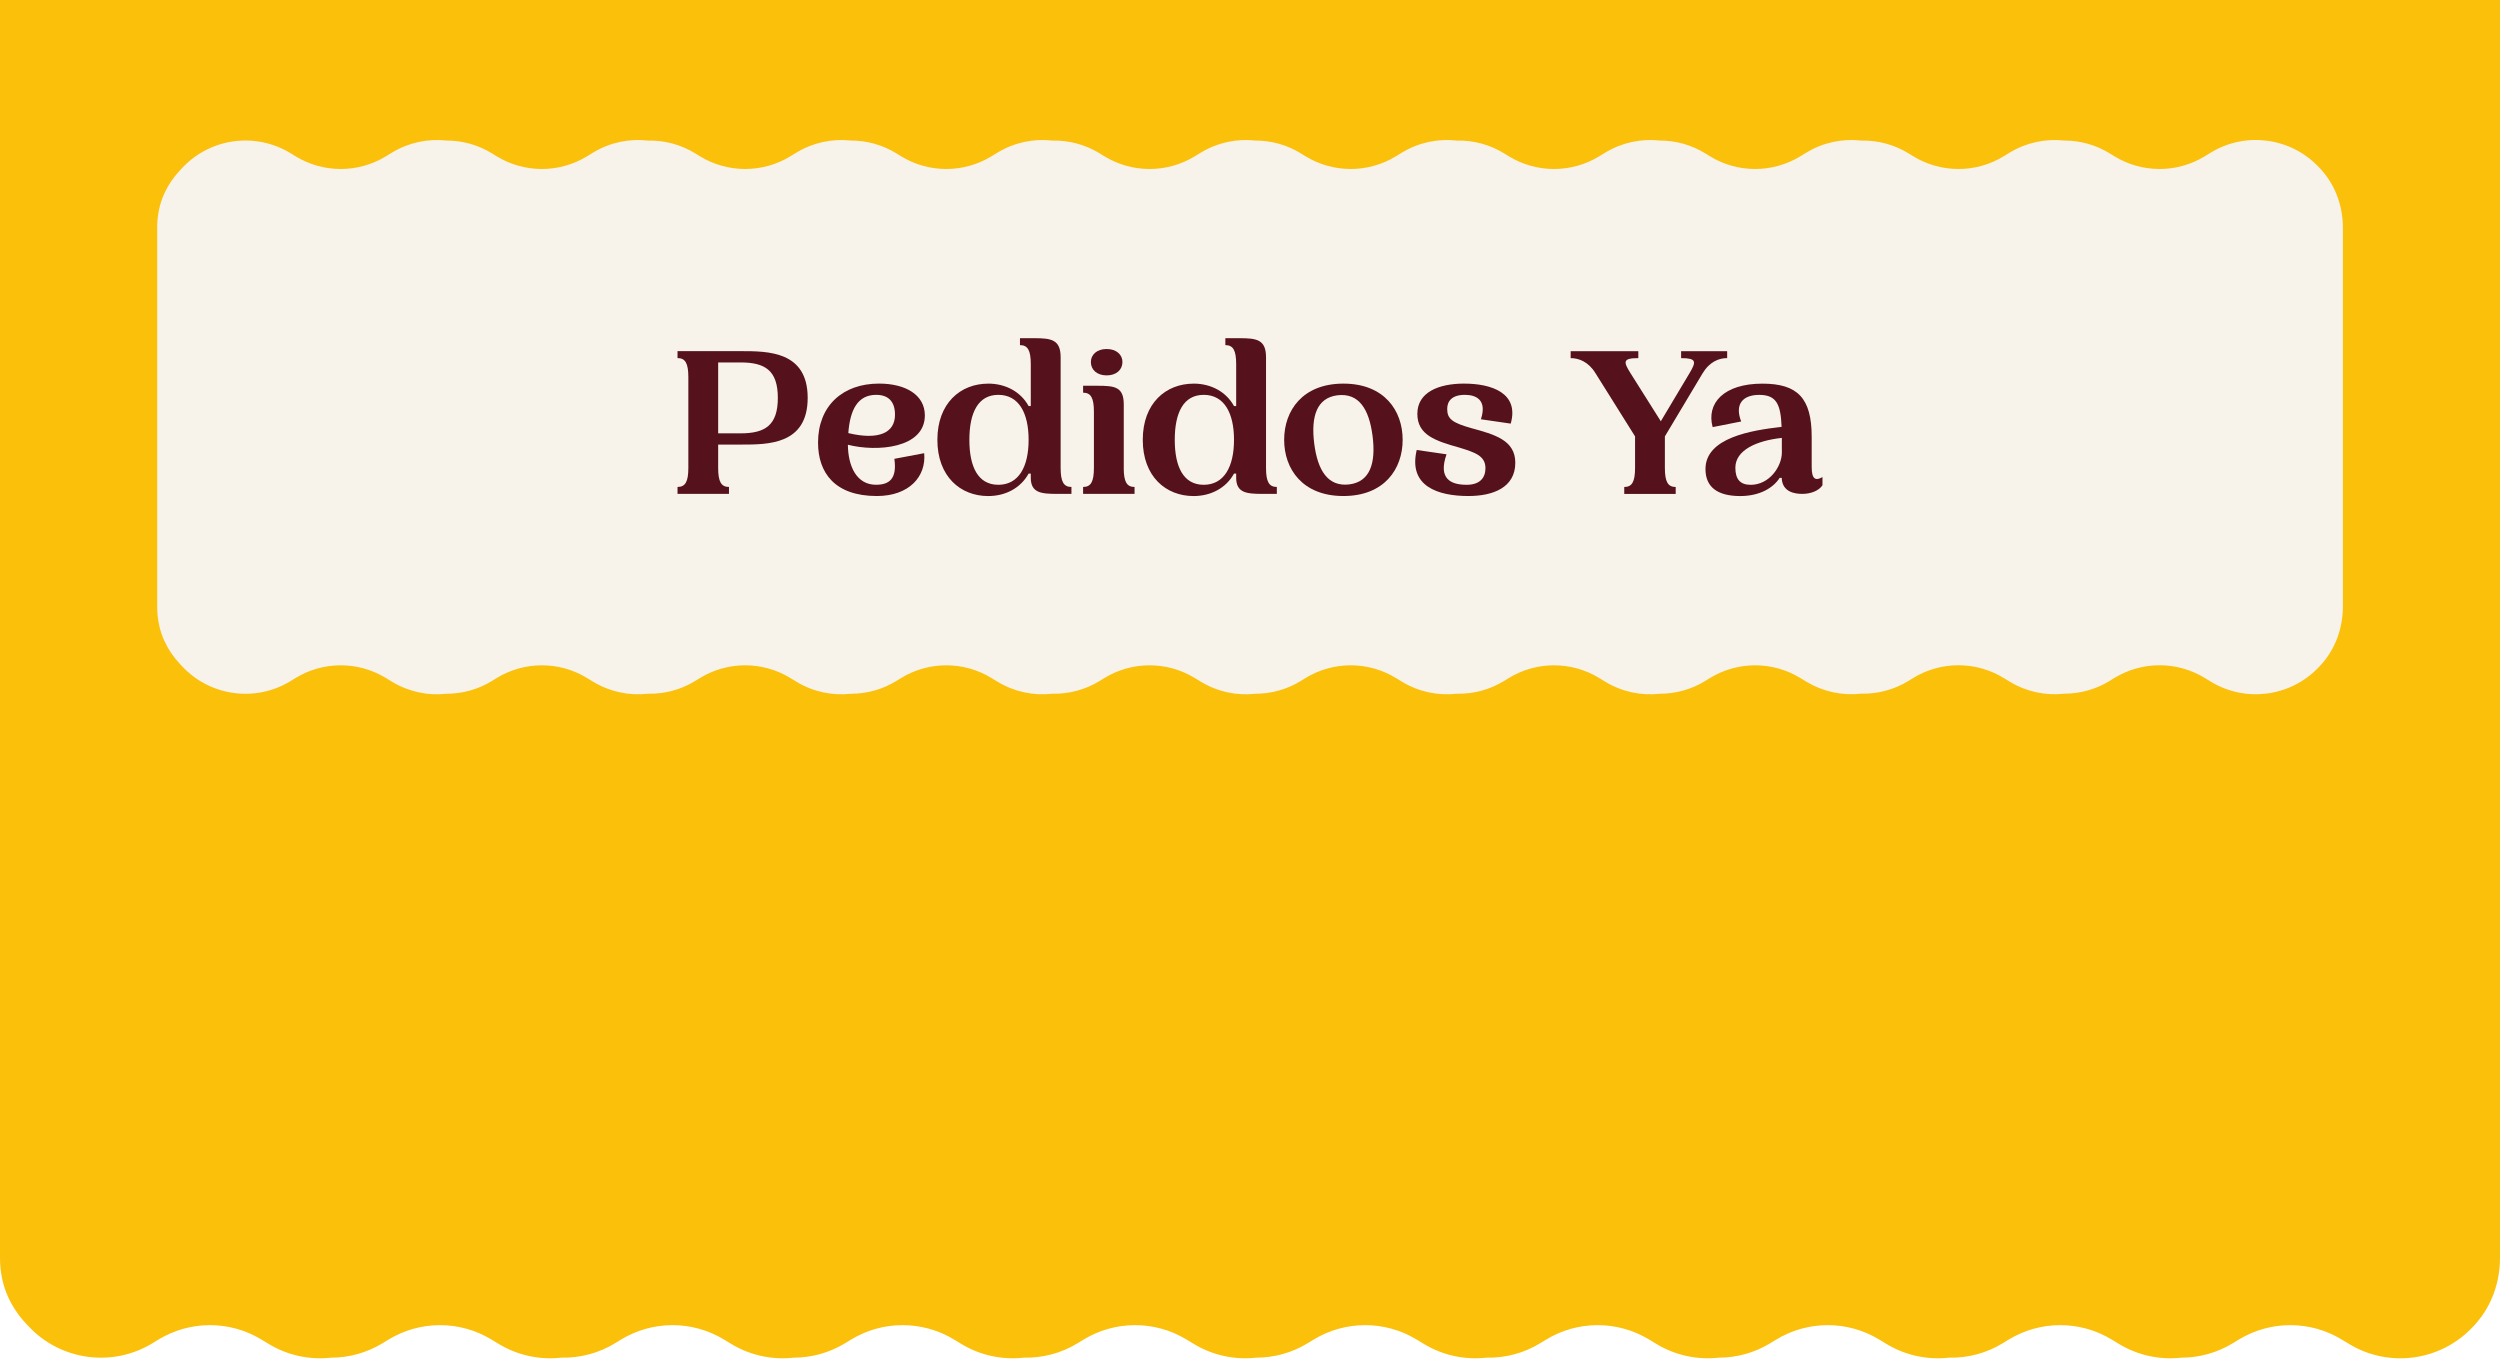
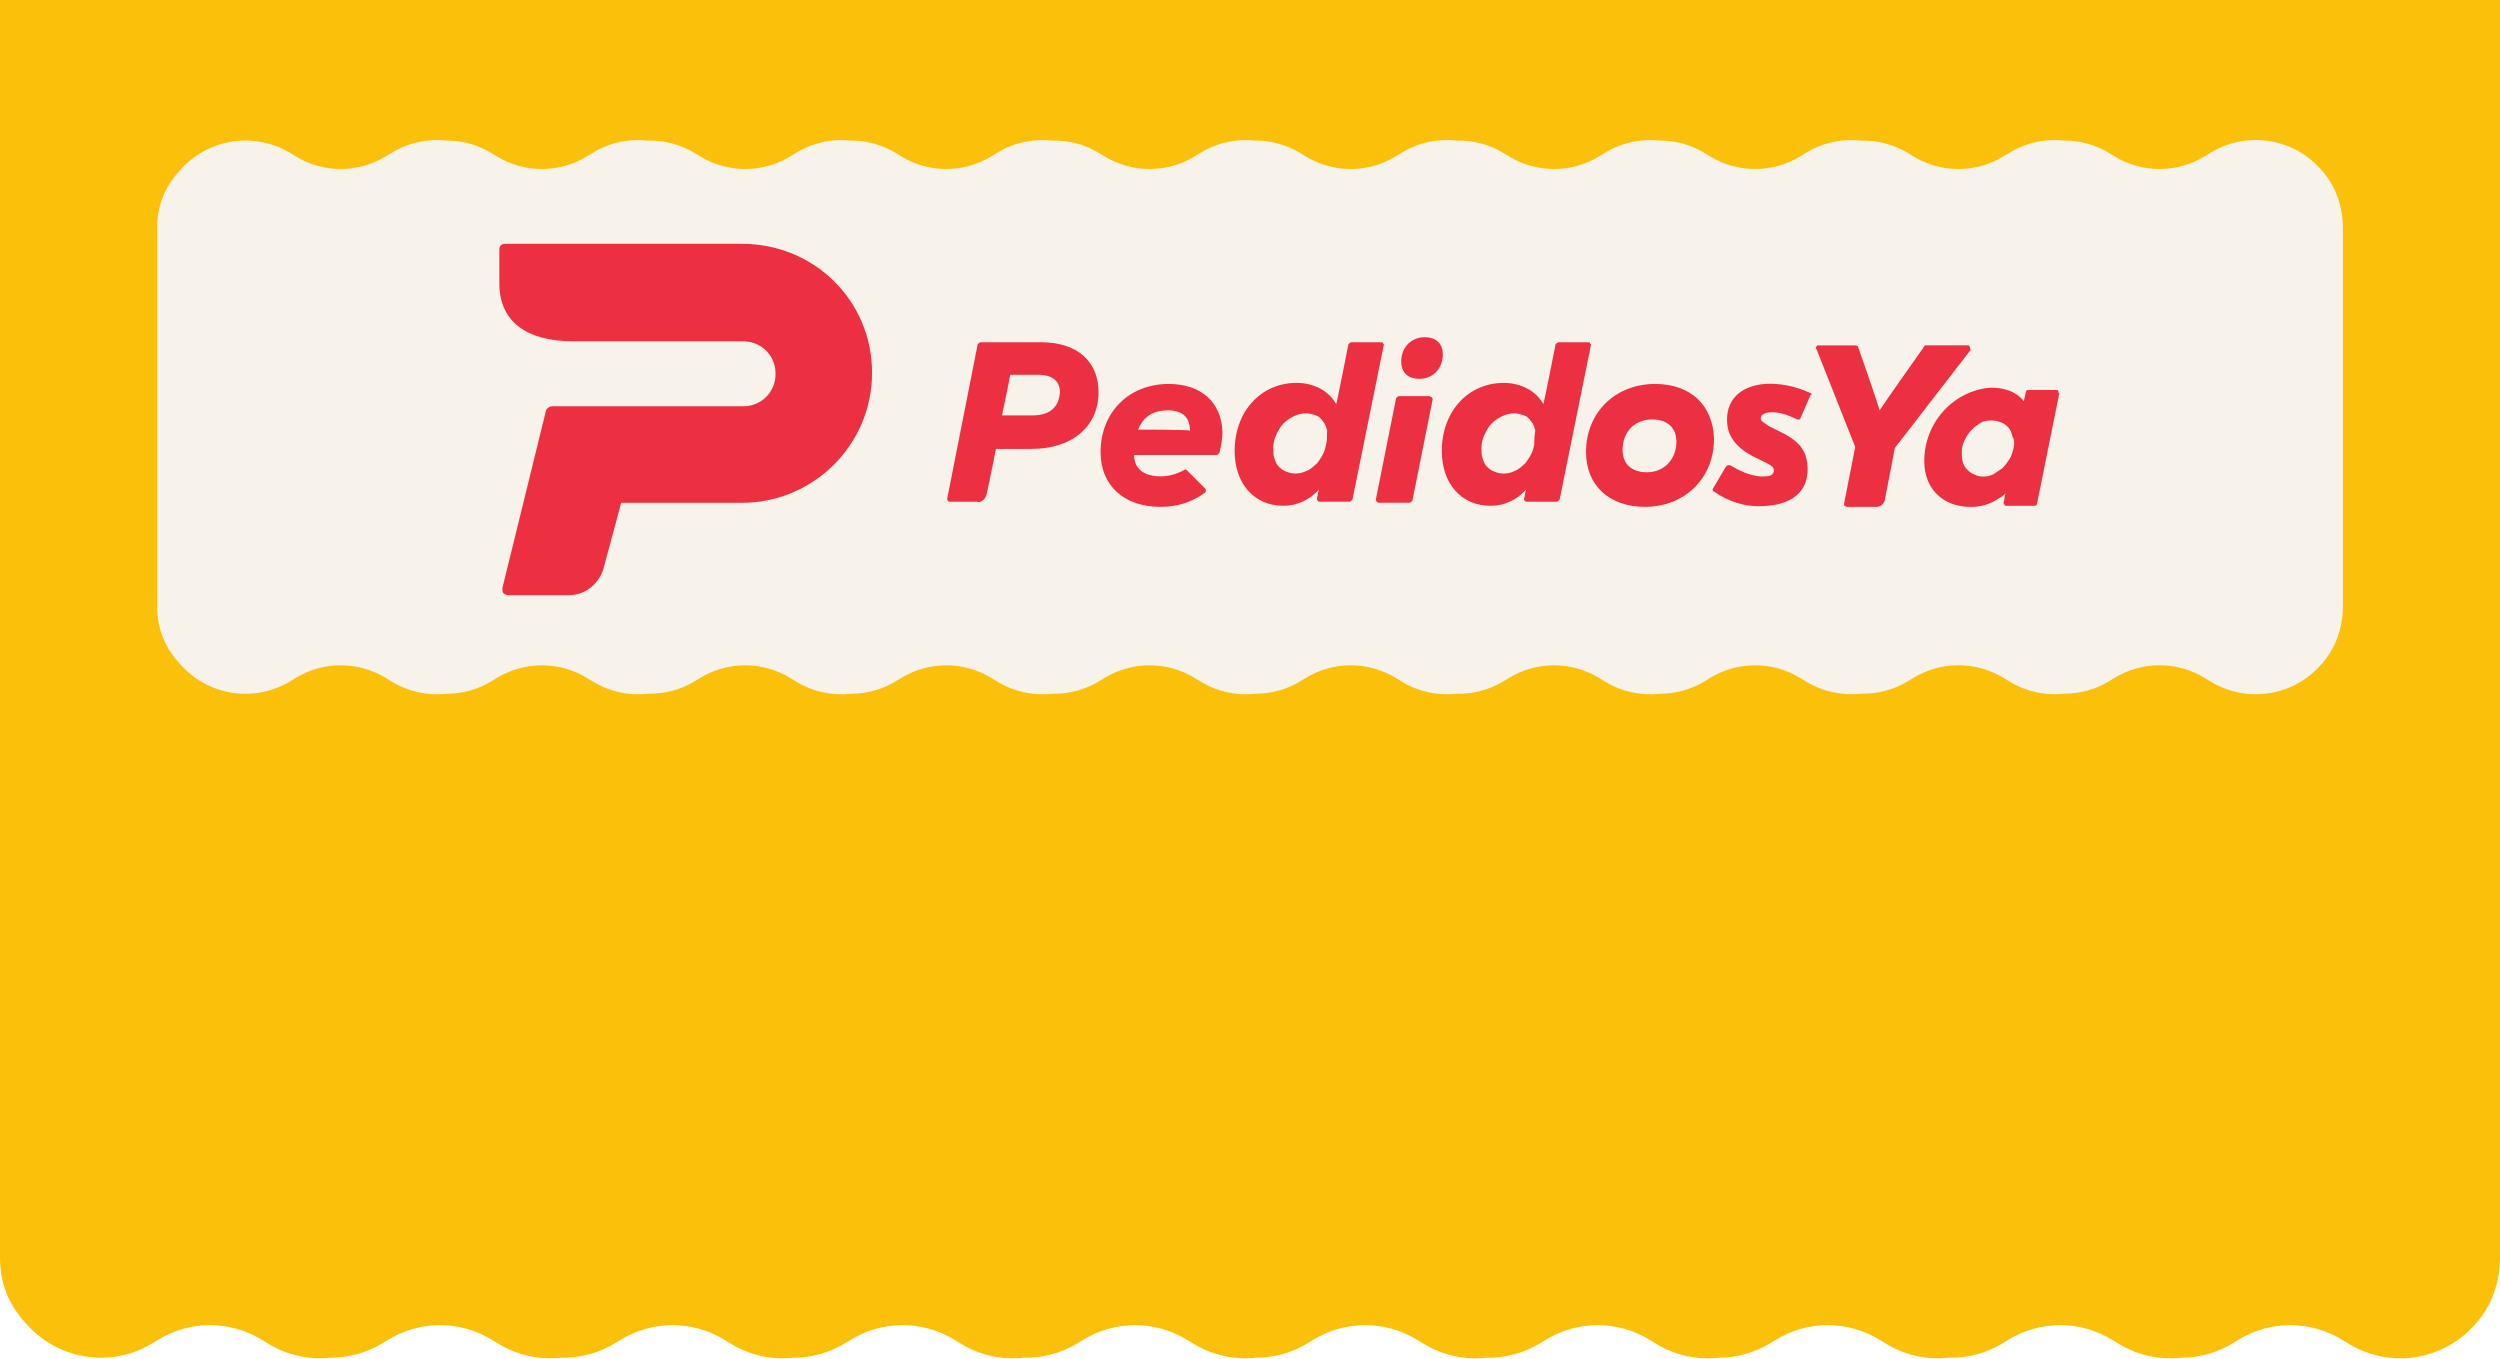
<svg xmlns="http://www.w3.org/2000/svg" id="Capa_2" data-name="Capa 2" viewBox="0 0 830 450.95">
  <defs>
    <style>
      .cls-1 {
        fill: #fbc009;
      }

      .cls-2 {
        fill: #f7f2ea;
      }

      .cls-3 {
-         fill: #55121c;
+         fill: #ed2f42;
      }
    </style>
  </defs>
  <g id="Capa_1-2" data-name="Capa 1">
    <g>
-       <path class="cls-1" d="M0,0V417.63c0,4.53,.86,9.05,2.78,13.16,1.43,3.07,3.36,5.97,5.8,8.58l.93,.99c10.69,11.39,27.94,13.7,41.25,5.51l1.71-1.05c10.51-6.46,23.76-6.5,34.32-.1l2.4,1.46c6.39,3.87,13.66,5.34,20.68,4.57,5.93,0,11.92-1.59,17.27-4.88l1.71-1.05c10.51-6.46,23.76-6.5,34.31-.1l2.41,1.46c6.42,3.89,13.73,5.35,20.78,4.56,6.17,.14,12.42-1.44,17.98-4.87l1.71-1.05c10.52-6.46,23.77-6.5,34.32-.1l2.4,1.46c6.39,3.87,13.66,5.34,20.68,4.57,5.94,0,11.92-1.59,17.27-4.88l1.71-1.05c10.51-6.46,23.76-6.5,34.32-.1l2.4,1.46c6.42,3.89,13.73,5.35,20.78,4.56,6.17,.14,12.42-1.44,17.99-4.87l1.7-1.05c10.52-6.46,23.77-6.5,34.32-.1l2.41,1.46c6.38,3.87,13.66,5.34,20.67,4.57,5.94,0,11.93-1.59,17.27-4.88l1.71-1.05c10.52-6.46,23.77-6.5,34.32-.1l2.41,1.46c6.41,3.89,13.73,5.35,20.77,4.56,6.18,.14,12.43-1.44,17.99-4.87l1.71-1.05c10.51-6.46,23.76-6.5,34.32-.1l2.4,1.46c6.39,3.87,13.66,5.34,20.67,4.57,5.94,0,11.93-1.59,17.28-4.88l1.71-1.05c10.51-6.46,23.76-6.5,34.31-.1l2.41,1.46c6.42,3.89,13.73,5.35,20.78,4.56,6.17,.14,12.42-1.44,17.98-4.87l1.71-1.05c10.52-6.46,23.76-6.5,34.32-.1l2.4,1.46c6.39,3.87,13.66,5.34,20.68,4.57,5.94,0,11.92-1.59,17.27-4.88l1.71-1.05c10.51-6.46,23.76-6.5,34.32-.1l2.4,1.46c13.24,8.03,30.3,5.75,40.95-5.48l.39-.41c.29-.3,.57-.61,.84-.92,5.25-5.97,7.96-13.76,7.96-21.71V0H0Z" />
      <g>
+         <path class="cls-1" d="M0,0V417.63c0,4.53,.86,9.05,2.78,13.16,1.43,3.07,3.36,5.97,5.8,8.58l.93,.99c10.69,11.39,27.94,13.7,41.25,5.51l1.71-1.05c10.51-6.46,23.76-6.5,34.32-.1l2.4,1.46c6.39,3.87,13.66,5.34,20.68,4.57,5.93,0,11.92-1.59,17.27-4.88l1.71-1.05c10.51-6.46,23.76-6.5,34.31-.1l2.41,1.46c6.42,3.89,13.73,5.35,20.78,4.56,6.17,.14,12.42-1.44,17.98-4.87l1.71-1.05c10.52-6.46,23.77-6.5,34.32-.1l2.4,1.46c6.39,3.87,13.66,5.34,20.68,4.57,5.94,0,11.92-1.59,17.27-4.88l1.71-1.05c10.51-6.46,23.76-6.5,34.32-.1l2.4,1.46c6.42,3.89,13.73,5.35,20.78,4.56,6.17,.14,12.42-1.44,17.99-4.87l1.7-1.05c10.52-6.46,23.77-6.5,34.32-.1l2.41,1.46c6.38,3.87,13.66,5.34,20.67,4.57,5.94,0,11.93-1.59,17.27-4.88l1.71-1.05c10.52-6.46,23.77-6.5,34.32-.1l2.41,1.46c6.41,3.89,13.73,5.35,20.77,4.56,6.18,.14,12.43-1.44,17.99-4.87l1.71-1.05c10.51-6.46,23.76-6.5,34.32-.1l2.4,1.46c6.39,3.87,13.66,5.34,20.67,4.57,5.94,0,11.93-1.59,17.28-4.88l1.71-1.05c10.51-6.46,23.76-6.5,34.31-.1l2.41,1.46c6.42,3.89,13.73,5.35,20.78,4.56,6.17,.14,12.42-1.44,17.98-4.87l1.71-1.05c10.52-6.46,23.76-6.5,34.32-.1l2.4,1.46c6.39,3.87,13.66,5.34,20.68,4.57,5.94,0,11.92-1.59,17.27-4.88l1.71-1.05c10.51-6.46,23.76-6.5,34.32-.1l2.4,1.46c13.24,8.03,30.3,5.75,40.95-5.48l.39-.41c.29-.3,.57-.61,.84-.92,5.25-5.97,7.96-13.76,7.96-21.71V0H0Z" />
        <path class="cls-2" d="M599.74,226.32c5.61,3.4,12.01,4.68,18.17,3.98,5.4,.12,10.86-1.26,15.73-4.25l1.49-.92c9.19-5.65,20.78-5.69,30.01-.09l2.1,1.28c5.58,3.39,11.94,4.67,18.08,3.99,5.19,0,10.43-1.38,15.1-4.26l1.49-.92c9.19-5.65,20.78-5.69,30-.09l2.1,1.28c11.57,7.02,26.49,5.02,35.8-4.79l.34-.36c.25-.26,.49-.53,.73-.8,4.59-5.22,6.96-12.03,6.96-18.98V75.58c0-6.95-2.37-13.76-6.96-18.98-.24-.27-.48-.54-.73-.8l-.34-.36c-9.31-9.81-24.23-11.81-35.8-4.79l-2.1,1.28c-9.23,5.6-20.81,5.56-30-.09l-1.49-.92c-4.68-2.88-9.91-4.27-15.1-4.26-6.13-.67-12.49,.61-18.08,3.99l-2.1,1.28c-9.23,5.6-20.81,5.56-30.01-.09l-1.49-.92c-4.86-2.99-10.33-4.37-15.73-4.25-6.16-.7-12.56,.58-18.17,3.98l-2.1,1.28c-9.23,5.6-20.81,5.56-30-.09l-1.49-.92c-4.68-2.88-9.91-4.27-15.1-4.26-6.13-.67-12.49,.61-18.08,3.99l-2.1,1.28c-9.23,5.6-20.81,5.56-30.01-.09l-1.49-.92c-4.86-2.99-10.33-4.37-15.73-4.25-6.16-.7-12.56,.58-18.17,3.98l-2.1,1.28c-9.23,5.6-20.81,5.56-30-.09l-1.49-.92c-4.68-2.88-9.91-4.27-15.1-4.26-6.13-.67-12.49,.61-18.08,3.99l-2.1,1.28c-9.23,5.6-20.81,5.56-30.01-.09l-1.49-.92c-4.86-2.99-10.33-4.37-15.73-4.25-6.16-.7-12.56,.58-18.17,3.98l-2.1,1.28c-9.23,5.6-20.81,5.56-30-.09l-1.49-.92c-4.68-2.88-9.91-4.27-15.1-4.26-6.13-.67-12.49,.61-18.08,3.99l-2.1,1.28c-9.23,5.6-20.81,5.56-30.01-.09l-1.49-.92c-4.86-2.99-10.33-4.37-15.73-4.25-6.16-.7-12.56,.58-18.17,3.98l-2.1,1.28c-9.23,5.6-20.81,5.56-30-.09l-1.49-.92c-4.68-2.88-9.91-4.27-15.1-4.26-6.13-.67-12.49,.61-18.08,3.99l-2.1,1.28c-9.23,5.6-20.81,5.56-30.01-.09l-1.49-.92c-11.64-7.16-26.72-5.14-36.06,4.82l-.81,.87c-2.13,2.28-3.83,4.81-5.08,7.5-1.67,3.59-2.43,7.54-2.43,11.51v125.75c0,3.96,.76,7.91,2.43,11.51,1.25,2.69,2.94,5.22,5.08,7.5l.81,.87c9.34,9.96,24.42,11.98,36.06,4.82l1.49-.92c9.19-5.65,20.78-5.69,30.01-.09l2.1,1.28c5.58,3.39,11.94,4.67,18.08,3.99,5.19,0,10.43-1.38,15.1-4.26l1.49-.92c9.19-5.65,20.78-5.69,30-.09l2.1,1.28c5.61,3.4,12,4.68,18.17,3.98,5.4,.12,10.86-1.26,15.73-4.25l1.49-.92c9.19-5.65,20.78-5.69,30.01-.09l2.1,1.28c5.58,3.39,11.94,4.67,18.08,3.99,5.19,0,10.43-1.38,15.1-4.26l1.49-.92c9.19-5.65,20.78-5.69,30-.09l2.1,1.28c5.61,3.4,12.01,4.68,18.17,3.98,5.4,.12,10.86-1.26,15.73-4.25l1.49-.92c9.19-5.65,20.78-5.69,30.01-.09l2.1,1.28c5.58,3.39,11.94,4.67,18.08,3.99,5.19,0,10.43-1.38,15.1-4.26l1.49-.92c9.19-5.65,20.78-5.69,30-.09l2.1,1.28c5.61,3.4,12.01,4.68,18.17,3.98,5.4,.12,10.86-1.26,15.73-4.25l1.49-.92c9.19-5.65,20.78-5.69,30.01-.09l2.1,1.28c5.58,3.39,11.94,4.67,18.08,3.99,5.19,0,10.43-1.38,15.1-4.26l1.49-.92c9.19-5.65,20.78-5.69,30-.09l2.1,1.28Z" />
-         <g>
-           <path class="cls-3" d="M268.15,132.1c0,15.57-13.21,15.5-22.11,15.5h-7.61v7.75c0,4.59,1.01,6.32,3.59,6.32v2.3h-17.08v-2.3c2.58,0,3.59-1.72,3.59-6.32v-30.15c0-4.59-1.01-6.32-3.59-6.32v-2.3h21.1c8.9,0,22.11,0,22.11,15.5Zm-9.91,0c0-9.19-4.31-11.77-12.35-11.77h-7.46v23.54h7.46c8.04,0,12.35-2.58,12.35-11.77Z" />
-           <path class="cls-3" d="M306.83,150.47c.72,7.68-4.95,14.21-15.72,14.21-13.92,0-19.52-7.68-19.52-17.73,0-12.2,8.18-19.6,20.24-19.6,8.9,0,15.22,3.8,15.22,10.55,0,10.98-15.93,12.2-25.55,9.76,.07,7.25,2.94,13.28,9.33,13.28,4.45,0,7.03-2.01,6.1-8.61l9.9-1.87Zm-25.19-6.68c10.19,2.44,15.5-.14,15.5-6.1,0-4.23-2.08-6.6-6.24-6.6-6.1,0-8.69,4.88-9.26,12.71Z" />
-           <path class="cls-3" d="M328.08,127.36c5.81,0,10.84,2.73,13.42,7.46h.72v-13.92c0-4.59-1.01-6.32-3.59-6.32v-2.3h4.74c5.6,0,8.76,.43,8.76,6.32v36.75c0,4.59,1.01,6.32,3.59,6.32v2.3h-4.74c-5.38,0-8.76-.36-8.76-5.38v-1.36h-.72c-2.58,4.74-7.61,7.46-13.42,7.46-9.19,0-16.87-6.46-16.87-18.66s7.68-18.66,16.87-18.66Zm3.37,33.59c6.75,0,10.05-5.96,10.05-14.93s-3.3-14.93-10.05-14.93-9.62,5.96-9.62,14.93,2.87,14.93,9.62,14.93Z" />
-           <path class="cls-3" d="M373.08,155.35c0,4.59,1,6.32,3.59,6.32v2.3h-17.08v-2.3c2.58,0,3.59-1.72,3.59-6.32v-18.66c0-4.59-1-6.32-3.59-6.32v-2.3h4.74c5.81,0,8.76,.36,8.76,6.24v21.03Zm-10.91-35.17c0-2.37,1.94-4.31,5.24-4.31s5.24,1.94,5.24,4.31c0,2.58-2.01,4.45-5.24,4.45s-5.24-1.87-5.24-4.45Z" />
-           <path class="cls-3" d="M396.27,127.36c5.81,0,10.84,2.73,13.42,7.46h.72v-13.92c0-4.59-1-6.32-3.59-6.32v-2.3h4.74c5.6,0,8.76,.43,8.76,6.32v36.75c0,4.59,1,6.32,3.59,6.32v2.3h-4.74c-5.38,0-8.76-.36-8.76-5.38v-1.36h-.72c-2.58,4.74-7.61,7.46-13.42,7.46-9.19,0-16.87-6.46-16.87-18.66s7.68-18.66,16.87-18.66Zm3.37,33.59c6.75,0,10.05-5.96,10.05-14.93s-3.3-14.93-10.05-14.93-9.62,5.96-9.62,14.93,2.87,14.93,9.62,14.93Z" />
-           <path class="cls-3" d="M446.01,127.36c13.57,0,19.67,8.97,19.67,18.66s-6.1,18.66-19.67,18.66-19.67-8.97-19.67-18.66,6.1-18.66,19.67-18.66Zm2.01,33.45c6.75-.86,8.83-6.89,7.68-16.01-1.15-9.04-4.59-14.43-11.7-13.56-6.75,.86-8.83,6.89-7.68,16.01,1.15,9.04,4.59,14.43,11.7,13.57Z" />
-           <path class="cls-3" d="M486.13,127.36c9.12,0,18.3,3.16,15.43,13.28l-9.9-1.44c2.15-6.53-1.72-8.11-5.31-8.11-4.38,0-5.88,2.15-5.88,4.67,0,3.3,1.65,4.59,8.04,6.39,7.61,2.08,14.57,3.95,14.57,11.48,0,8.25-7.39,11.05-15.58,11.05-9.98,0-20.03-3.16-17.15-15.29l9.9,1.44c-2.87,8.18,1.44,10.12,6.68,10.12,4.45,0,6.24-2.37,6.24-5.53,0-4.09-3.52-5.24-8.68-6.82-7.9-2.22-13.93-4.16-13.93-11.2s6.82-10.05,15.58-10.05Z" />
-           <path class="cls-3" d="M573.41,118.89c-2.66,0-5.81,1.15-8.18,5.1l-12.49,20.89v10.48c0,4.59,1,6.32,3.59,6.32v2.3h-17.08v-2.3c2.58,0,3.59-1.72,3.59-6.32v-10.48l-13.13-20.96c-2.37-3.88-5.6-5.02-8.25-5.02v-2.3h22.46v2.3c-5.17,0-5.02,1.15-2.58,5.02l10.05,15.94,9.47-15.86c2.37-3.95,2.44-5.1-2.73-5.1v-2.3h15.29v2.3Z" />
-           <path class="cls-3" d="M605.06,158.37v2.73c-1.22,1.87-3.95,2.87-6.68,2.87s-6.39-.72-6.82-4.81v-.5h-.72c-2.15,3.37-6.67,6.03-13.06,6.03-7.54,0-11.56-2.94-11.56-8.97,0-10.41,15.22-12.85,25.27-14-.29-7.39-1.65-10.62-7.39-10.62s-8.18,3.3-6.03,8.83l-9.47,1.87c-2.15-7.9,3.66-14.43,16.51-14.43,11.7,0,16.37,4.81,16.37,17.66v10.05c0,4.02,1.29,4.66,3.59,3.3Zm-13.49-9.04v-3.95c-8.47,.93-15.43,4.09-15.43,9.91,0,3.8,1.58,5.67,5.1,5.67,6.17,0,10.34-6.03,10.34-10.77v-.86Z" />
-         </g>
      </g>
+       <path class="cls-3" d="M472.95,111.95c-4.38,0-7.75,3.37-7.75,8.09,0,3.71,2.36,5.73,6.07,5.73,4.38,0,7.75-3.37,7.75-8.09,0-3.37-2.02-5.73-6.07-5.73Zm-13.82,2.02c0-.34-.34-.34-.67-.34h-9.78c-.34,0-.67,.34-1.01,.67,0,0-3.71,18.88-4.05,19.89-2.36-4.38-7.42-7.08-13.15-7.08-11.8,0-20.57,9.44-20.57,22.59,0,10.79,6.41,18.21,16.18,18.21,4.72,0,8.77-2.02,11.8-5.39-.34,1.01-.34,2.02-.67,3.03,0,.34,0,.67,.34,.67,0,.34,.34,.34,.67,.34h9.78c.34,0,.67-.34,1.01-.67l10.45-51.59-.34-.34Zm-18.88,33.72c-.34,1.35-.67,2.7-1.35,3.71s-1.35,2.36-2.36,3.03c-1.01,1.01-2.02,1.69-3.03,2.02-2.02,1.01-4.72,1.01-6.74,0-1.01-.34-1.69-1.01-2.36-1.69s-1.01-1.69-1.35-2.7-.34-2.02-.34-3.37,.34-3.03,1.01-4.38,1.35-2.7,2.36-3.71,2.02-1.69,3.37-2.36,2.7-1.01,4.05-1.01,2.36,.34,3.37,.67,1.69,1.01,2.36,2.02c.67,.67,1.01,1.69,1.35,3.03,0,2.02,0,3.37-.34,4.72h0Zm34.39-16.18h-10.12c-.34,0-.67,.34-1.01,.67l-6.74,33.72q0,.34,.34,.67t.67,.34h10.12c.34,0,.67-.34,1.01-.67l6.74-33.72q0-.34-.34-.67c-.34,0-.67-.34-.67-.34Zm-147.01,32.37c1.01-4.72,3.03-14.84,3.03-14.84h11.8c13.49,0,22.25-7.42,22.25-18.88,0-10.12-7.08-16.52-18.88-16.52h-20.23c-.34,0-.67,.34-1.01,.67l-10.12,51.25c0,.34,0,.67,.34,.67,0,.34,.34,.34,.67,.34h9.1c-.34,.34,2.36,.34,3.03-2.7h0Zm15.17-25.96h-10.12c0-.34,2.7-12.81,2.7-13.49h9.44c4.38,0,7.08,2.02,7.08,5.73-.34,5.06-3.37,7.75-9.1,7.75h0Zm206.69-10.45c-13.15,0-22.93,9.44-22.93,22.59,0,11.13,7.75,18.21,19.56,18.21,13.15,0,22.93-9.44,22.93-22.59-.34-11.13-7.75-18.21-19.56-18.21Zm-2.7,29.33c-5.06,0-8.09-2.7-8.09-7.42,0-6.07,4.05-10.12,9.78-10.12,5.06,0,8.09,2.7,8.09,7.42,0,5.73-4.05,10.12-9.78,10.12Zm-18.88-42.82c0-.34-.34-.34-.67-.34h-9.78c-.34,0-.67,.34-1.01,.67,0,0-3.71,18.88-4.05,19.89-2.36-4.38-7.42-7.08-13.15-7.08-11.8,0-20.57,9.44-20.57,22.59,0,10.79,6.41,18.21,16.18,18.21,4.72,0,8.77-2.02,11.8-5.39-.34,1.01-.34,2.02-.67,3.03,0,.34,0,.67,.34,.67,0,.34,.34,.34,.67,.34h9.78c.34,0,.67-.34,1.01-.67l10.45-51.59s-.34,0-.34-.34h0Zm-18.54,33.72c-.34,1.35-.67,2.7-1.35,3.71s-1.35,2.36-2.36,3.03c-1.01,1.01-2.02,1.69-3.03,2.02-2.02,1.01-4.72,1.01-6.74,0-1.01-.34-1.69-1.01-2.36-1.69s-1.01-1.69-1.35-2.7-.34-2.02-.34-3.37,.34-3.03,1.01-4.38,1.35-2.7,2.36-3.71,2.02-1.69,3.37-2.36,2.7-1.01,4.05-1.01,2.36,.34,3.37,.67,1.69,1.01,2.36,2.02c.67,.67,1.01,1.69,1.35,3.03-.34,2.02-.34,3.37-.34,4.72h0Zm91.71-17.2c-5.06-2.36-10.45-3.37-15.17-3.03-8.43,.67-13.15,5.73-12.48,13.15,.34,4.38,3.03,7.75,7.75,10.45l5.39,2.7c2.02,1.01,2.36,1.69,2.36,2.36,0,1.69-1.69,2.02-2.7,2.02-3.37,.34-7.42-1.01-11.8-3.71h-.67c-.34,0-.34,.34-.67,.34l-4.38,7.42c-.34,.34,0,1.01,.34,1.01,5.39,3.71,11.46,5.39,17.53,4.72,9.44-.67,14.16-5.73,13.49-13.49-.34-4.72-2.7-7.75-7.75-10.45l-4.72-2.36c-2.7-1.69-3.03-2.02-3.03-2.7,0-.34,0-1.69,2.7-2.02,2.7-.34,6.07,.67,9.44,2.36h.67c.34,0,.34-.34,.34-.34l3.37-7.75c.67,0,.34-.67,0-.67Zm52.94-15.17c0-.34-.34-.67-.67-.67h-13.82c-.34,0-.67,0-.67,.34,0,0-13.82,19.56-14.84,21.24-.34-1.69-7.08-20.9-7.08-20.9,0-.34-.34-.67-1.01-.67h-12.14c-.34,0-.67,0-.67,.34-.34,.34-.34,.67,0,1.01l12.81,32.37-3.71,18.88c0,.34,0,.67,.34,.67q.34,.34,.67,.34h9.78c1.35,0,2.36-1.01,2.7-2.02l3.37-17.53,25.29-32.71c-.34,0-.34-.34-.34-.67h0Zm29.33,14.5c0-.34-.34-.34-.67-.34h-9.44c-.34,0-.67,.34-.67,.67,0,0-.34,1.69-.67,3.03-2.02-2.7-5.39-4.05-8.77-4.38-3.03-.34-6.07,.34-8.77,1.35-9.44,3.71-15.51,12.81-15.51,22.93,0,8.77,5.73,14.84,14.5,15.17,4.72,.34,8.77-1.35,12.48-4.38-.34,1.01-.34,2.02-.67,3.03q0,.34,.34,.67c0,.34,.34,.34,.67,.34h9.44c.34,0,.67-.34,.67-.67l7.42-36.75c-.34,0-.34-.34-.34-.67h0Zm-14.84,18.88c-.34,1.35-.67,2.7-1.35,3.71s-1.35,2.02-2.36,3.03l-3.03,2.02c-2.02,1.01-4.72,1.01-6.41,0-1.01-.34-1.69-1.01-2.36-1.69s-1.01-1.35-1.35-2.36-.34-2.02-.34-3.37,.34-2.7,1.01-4.05,1.35-2.36,2.36-3.37,2.02-1.69,3.03-2.36c1.35-.67,2.36-.67,3.71-.67,1.01,0,2.36,.34,3.03,.67,1.01,.34,1.69,1.01,2.36,1.69s1.01,1.69,1.35,3.03c.67,1.01,.67,2.36,.34,3.71h0Zm-280.53-21.24c-13.15,0-22.59,9.44-22.59,22.59,0,11.13,7.75,18.21,19.89,18.21,5.39,0,10.12-1.35,14.84-4.72,.34-.34,.34-1.01,0-1.35l-6.07-6.07c-.34-.34-.67-.34-1.01,0-2.7,1.35-5.06,2.02-7.75,2.02-5.73,0-8.77-2.7-8.77-7.08h27.31c.34,0,.67-.34,1.01-.67,.67-2.7,1.01-4.72,1.01-7.08-.34-9.78-7.08-15.85-17.87-15.85h0Zm-10.12,15.17c1.69-4.38,5.06-6.41,9.78-6.41,5.06,0,7.42,2.36,7.42,6.74-.67-.34-16.52-.34-17.2-.34Zm-131.5-61.7h-78.56c-1.35,0-2.02,.67-2.02,2.02v11.13c0,12.48,8.77,19.22,24.61,19.22h56.31c6.07,0,10.79,4.72,10.79,10.79s-4.72,10.79-10.79,10.79h-63.39c-1.01,0-1.69,.67-2.02,1.35l-14.5,59.01c0,.67,0,1.35,.34,1.69s1.01,.67,1.69,.67h19.89c7.42,0,11.13-6.07,11.8-9.44l5.73-21.24h40.12c23.6,0,43.16-19.22,43.16-43.16s-19.22-42.82-43.16-42.82h0Z" />
    </g>
  </g>
</svg>
